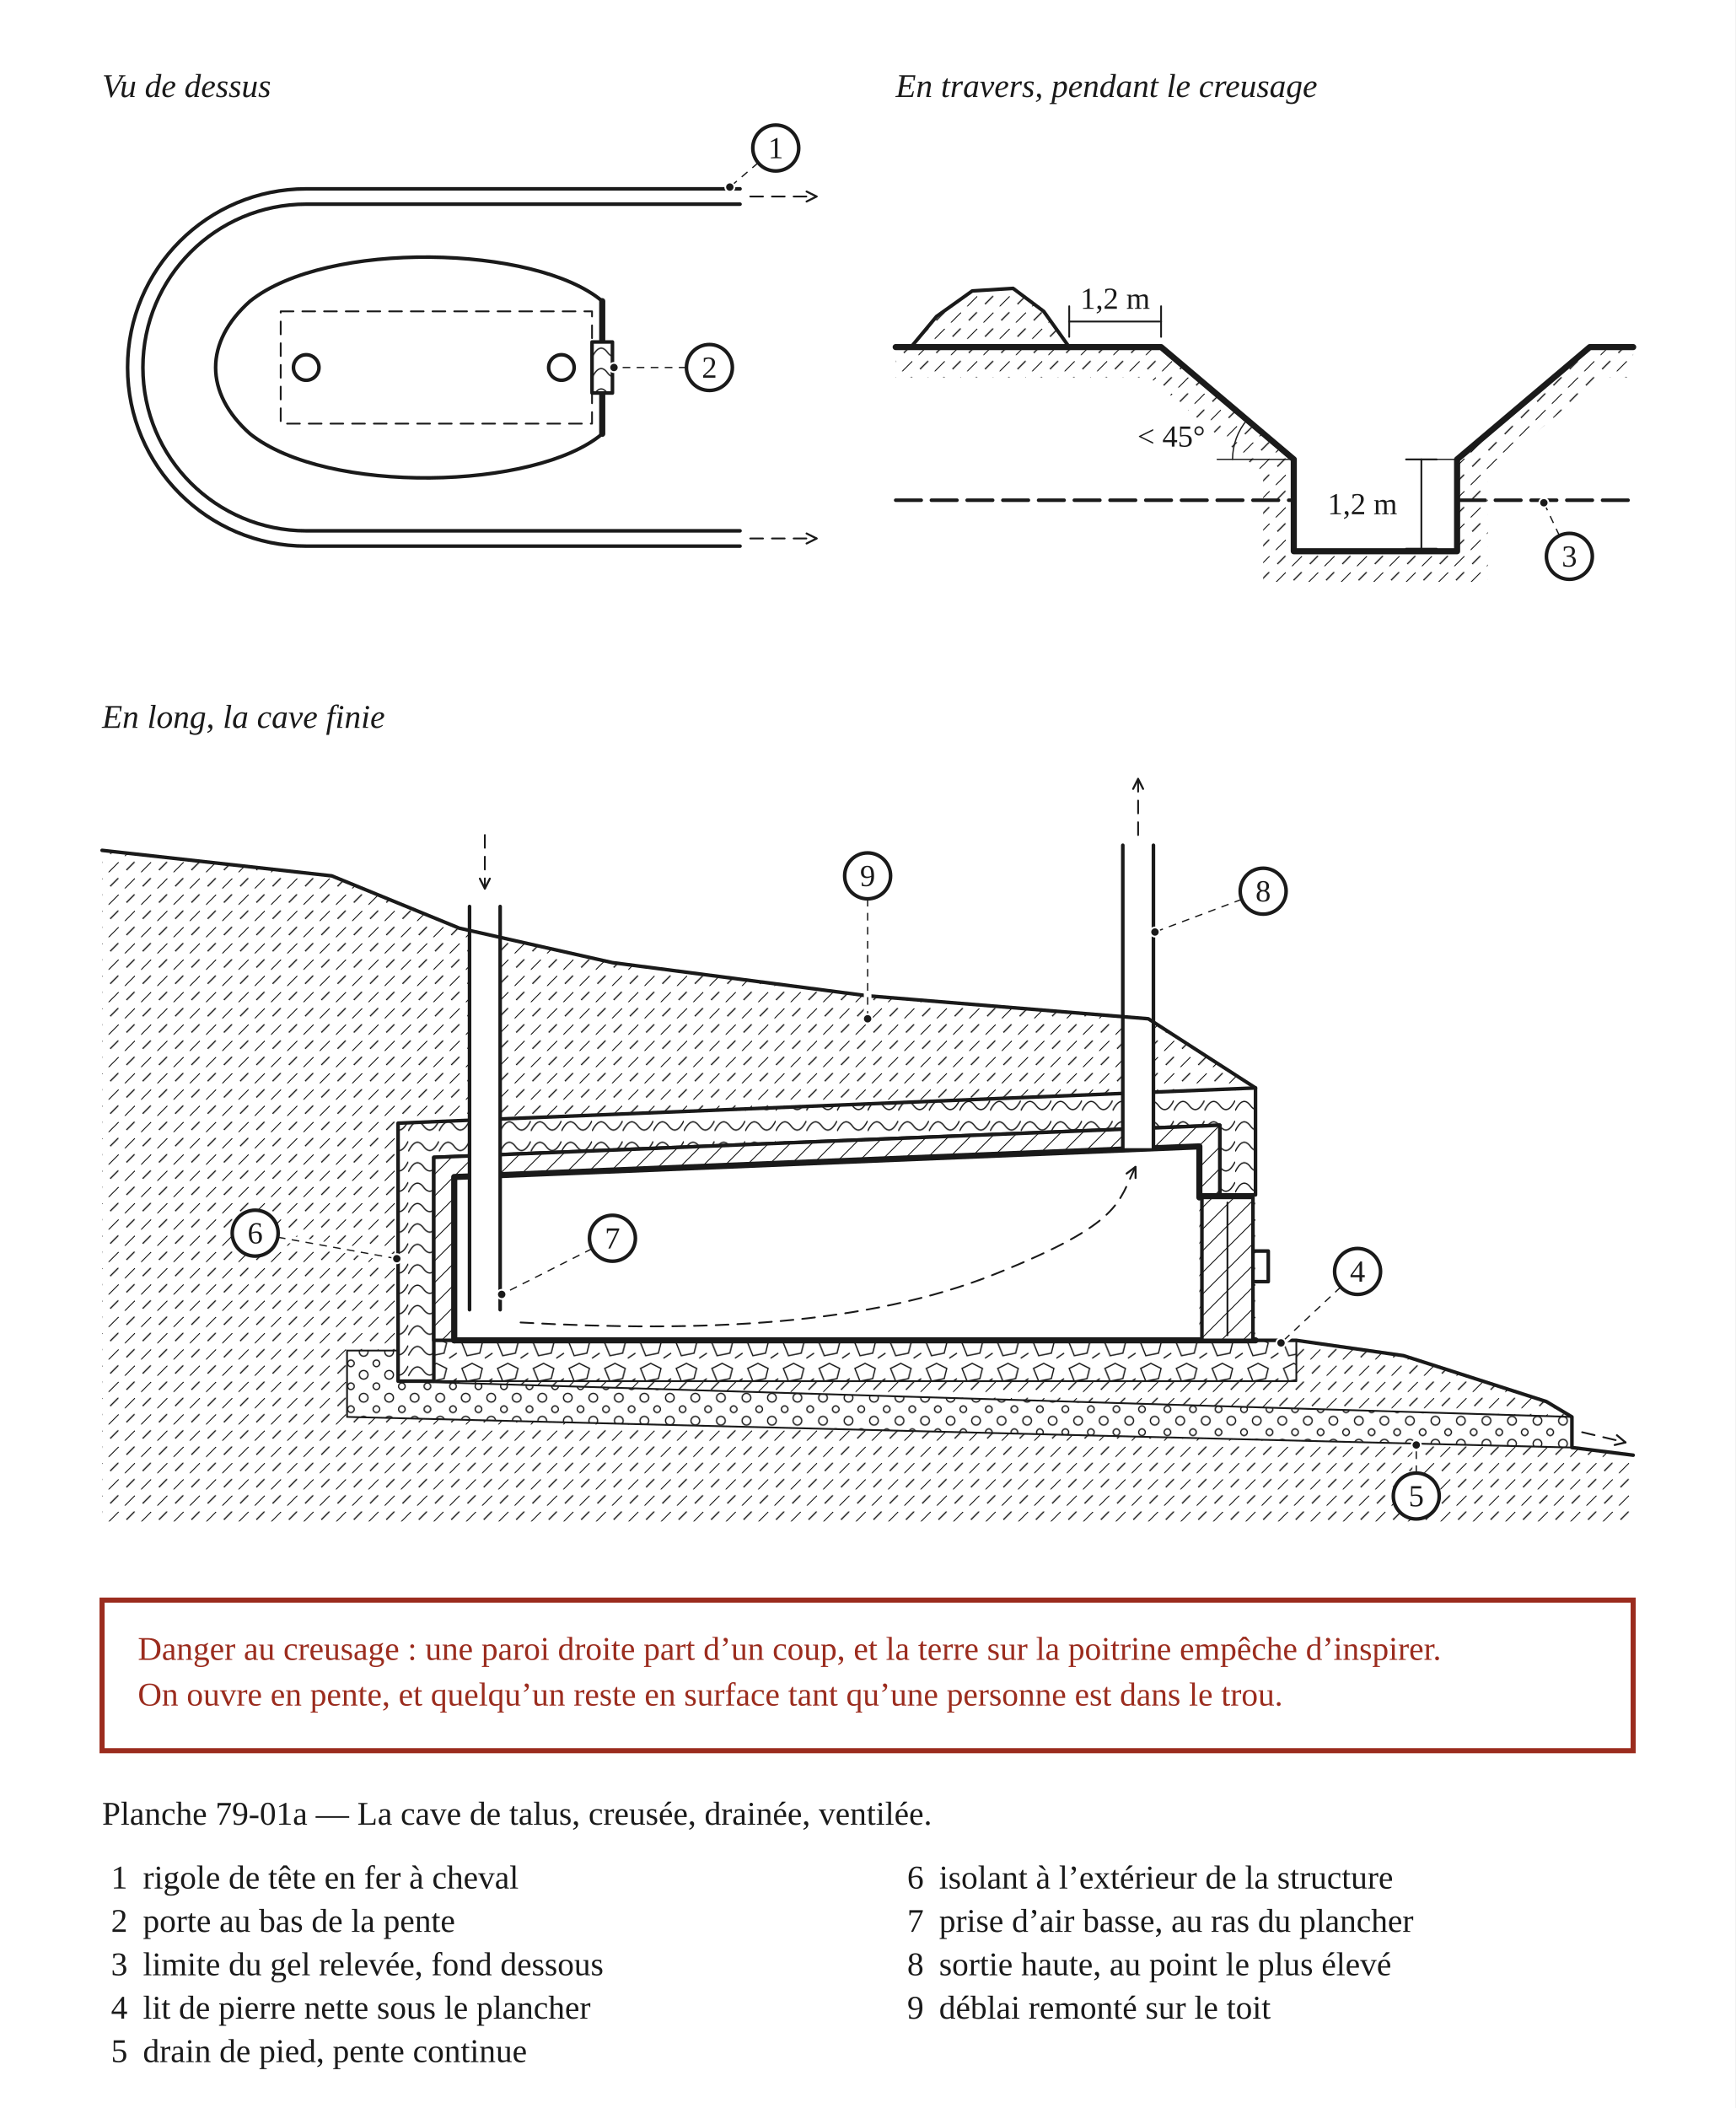
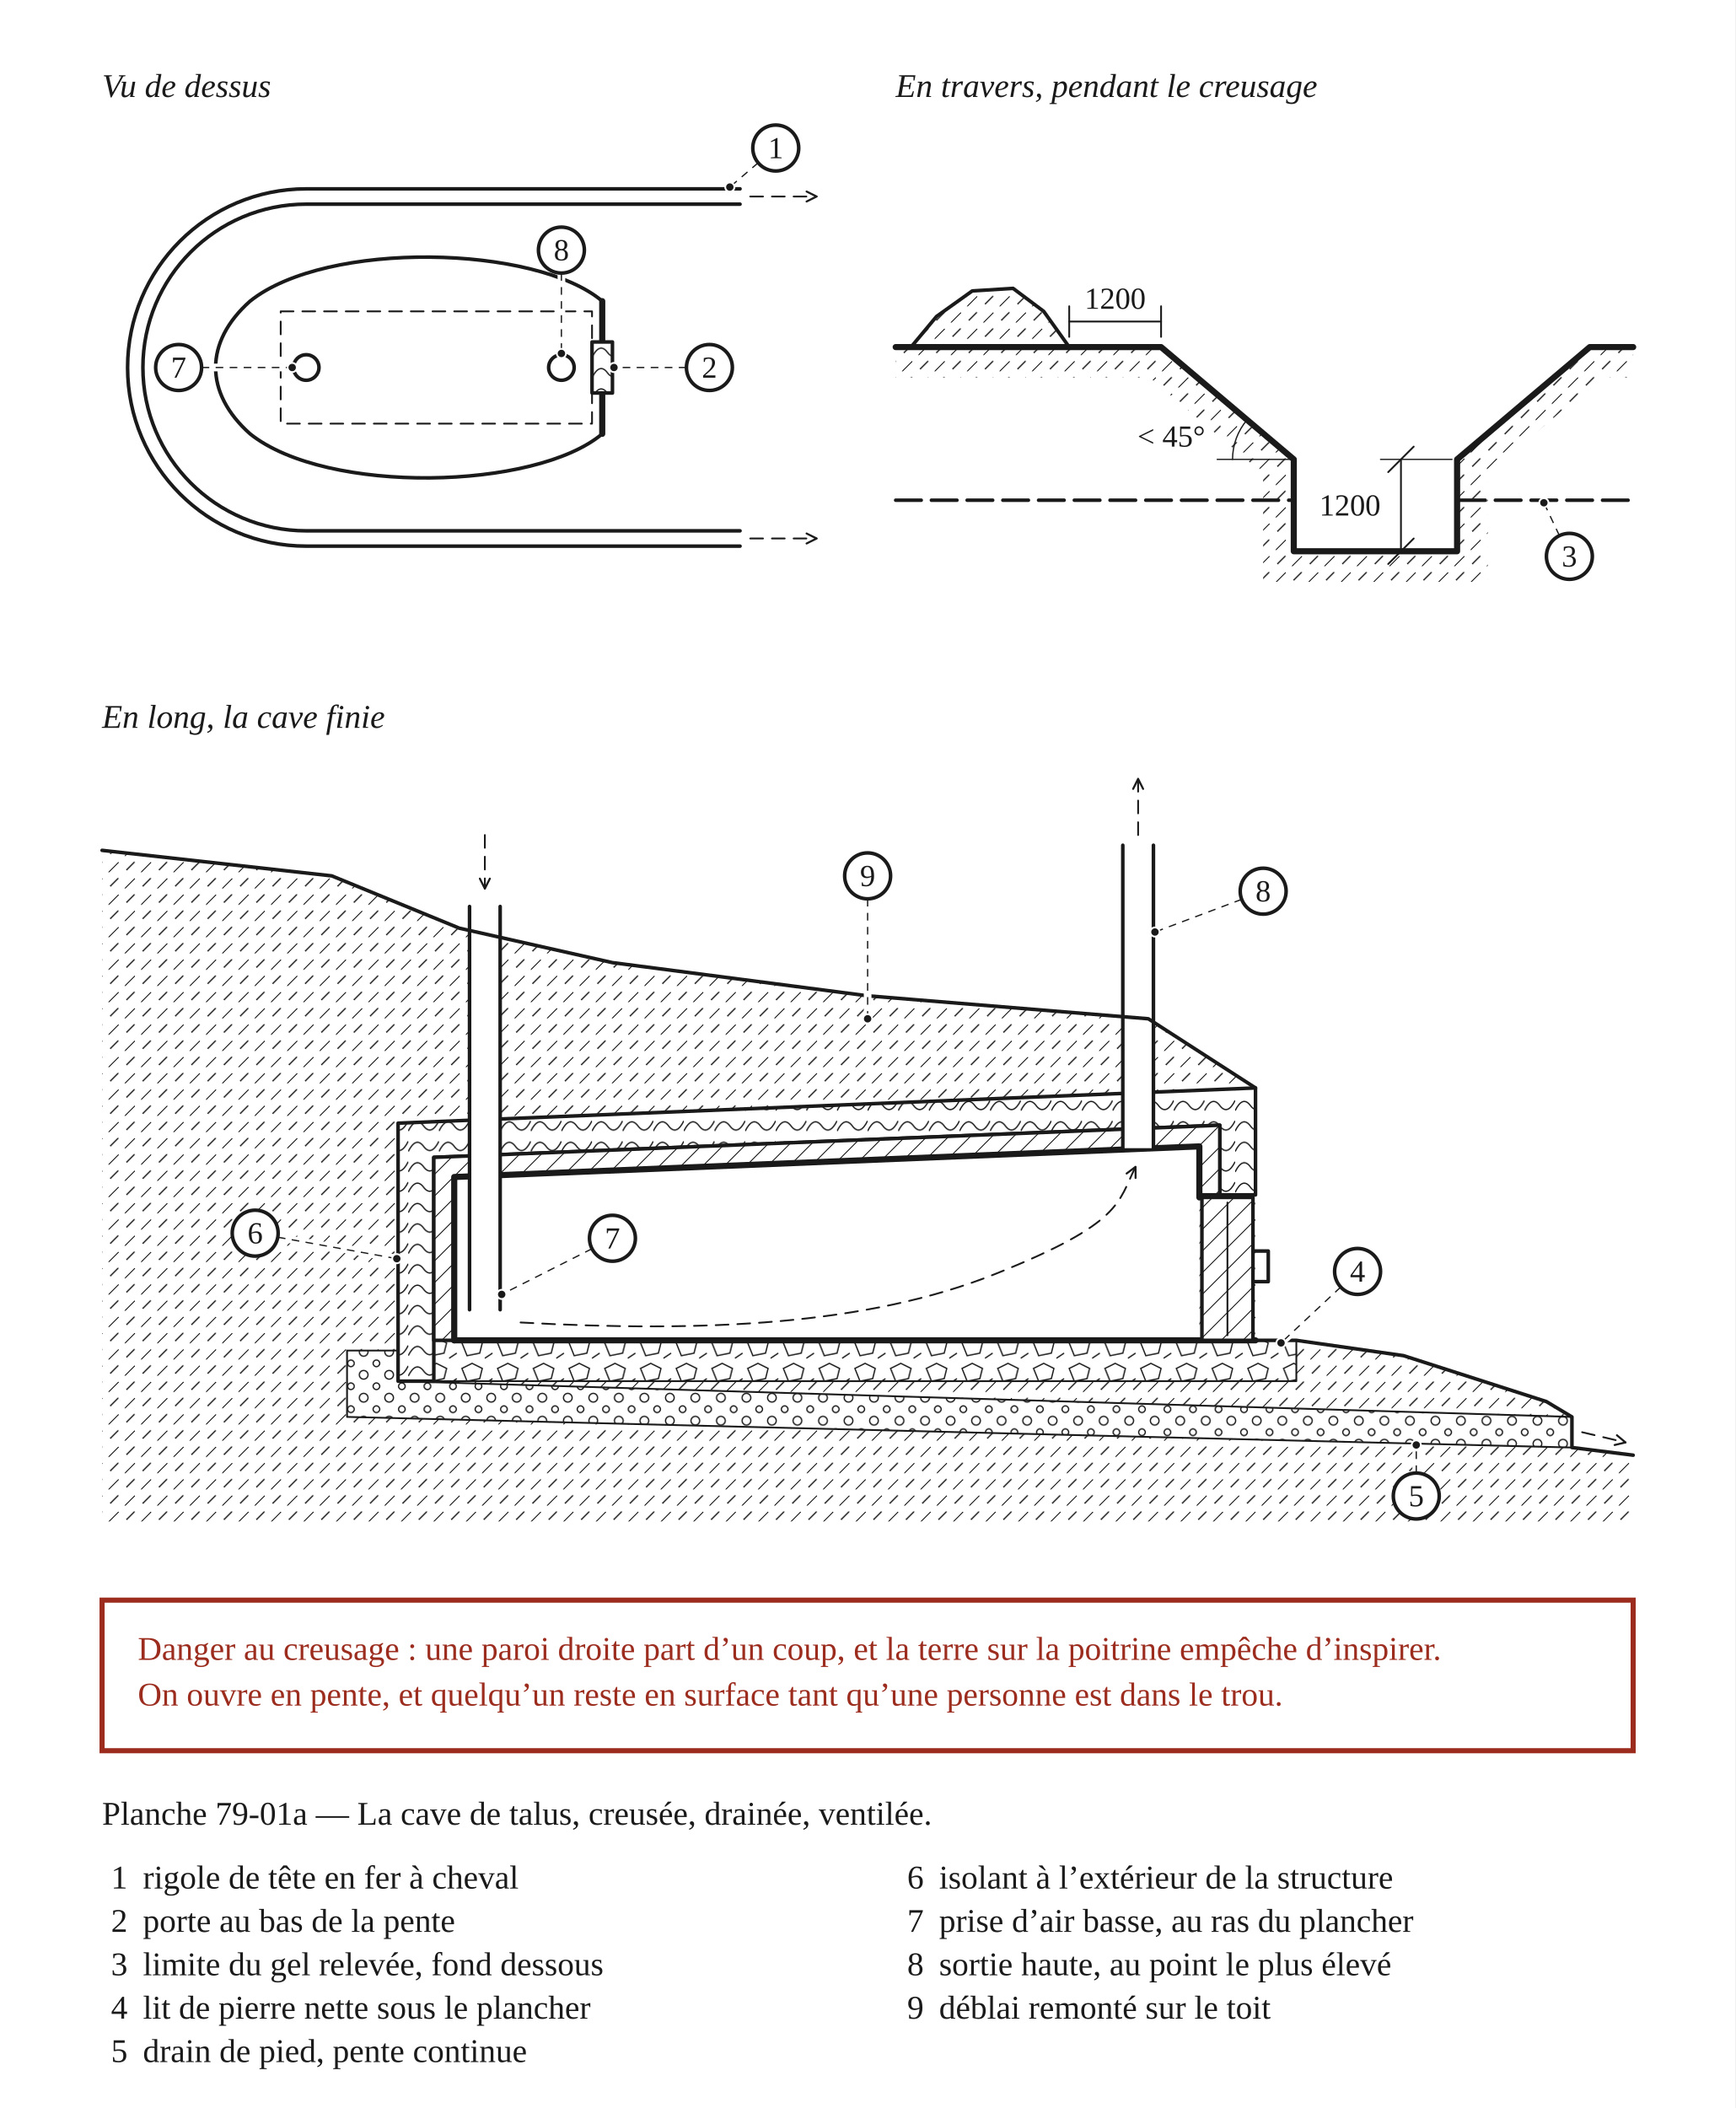
<svg xmlns="http://www.w3.org/2000/svg" width="680" height="826" viewBox="0 0 680 826" role="img">
  <defs>
    <pattern id="h-bois" width="6" height="6" patternUnits="userSpaceOnUse" patternTransform="rotate(45)">
      <line x1="0" y1="0" x2="0" y2="6" stroke="#1A1A1A" stroke-width="0.7" />
    </pattern>
    <pattern id="h-terre" width="9" height="9" patternUnits="userSpaceOnUse" patternTransform="rotate(45)">
      <line x1="0" y1="0" x2="0" y2="5.5" stroke="#1A1A1A" stroke-width="0.7" />
      <line x1="4.5" y1="4.5" x2="4.5" y2="9" stroke="#1A1A1A" stroke-width="0.5" />
    </pattern>
    <pattern id="h-gravier" width="10" height="9" patternUnits="userSpaceOnUse">
      <circle cx="2.5" cy="2.5" r="1.7" fill="none" stroke="#1A1A1A" stroke-width="0.5" />
      <circle cx="7.5" cy="7" r="1.3" fill="none" stroke="#1A1A1A" stroke-width="0.5" />
    </pattern>
    <pattern id="h-isolant" width="12" height="8" patternUnits="userSpaceOnUse">
      <path d="M0 6 Q3 0 6 4 T12 2" fill="none" stroke="#1A1A1A" stroke-width="0.5" />
    </pattern>
    <pattern id="h-pierre" width="14" height="10" patternUnits="userSpaceOnUse">
      <path d="M1 3 L5 1 L9 3 L8 7 L3 8 Z M10 9 L13 7" fill="none" stroke="#1A1A1A" stroke-width="0.5" />
    </pattern>
    <marker id="fl" viewBox="0 0 10 10" refX="9" refY="5" markerWidth="7" markerHeight="7" orient="auto-start-reverse">
      <path d="M1 1 L9 5 L1 9" fill="none" stroke="#1A1A1A" stroke-width="1.6" stroke-linecap="round" stroke-linejoin="round" />
    </marker>
  </defs>
  <rect x="0" y="0" width="680" height="826" fill="#FFFFFF" />
  <text x="40" y="38" font-family="Georgia, 'Times New Roman', serif" font-size="13" font-style="italic" fill="#1A1A1A">Vu de dessus</text>
  <g transform="translate(40 46)" data-vue="plan">
    <path d="M250 28 L80 28 A70 70 0 0 0 80 168 L250 168" fill="none" stroke="#1A1A1A" stroke-width="1.4" stroke-linejoin="round" stroke-linecap="round" />
    <path d="M250 34 L80 34 A64 64 0 0 0 80 162 L250 162" fill="none" stroke="#1A1A1A" stroke-width="1.4" stroke-linejoin="round" stroke-linecap="round" />
    <path d="M254 31 L280 31" fill="none" stroke="#1A1A1A" stroke-width="0.7" stroke-linejoin="round" stroke-linecap="round" stroke-dasharray="5 3.5" marker-end="url(#fl)" />
    <path d="M254 165 L280 165" fill="none" stroke="#1A1A1A" stroke-width="0.7" stroke-linejoin="round" stroke-linecap="round" stroke-dasharray="5 3.5" marker-end="url(#fl)" />
    <path d="M196 72 C170 50, 88 48, 58 72 C40 88, 40 108, 58 124 C88 148, 170 146, 196 124" fill="none" stroke="#1A1A1A" stroke-width="1.4" stroke-linejoin="round" stroke-linecap="round" />
    <rect x="70" y="76" width="122" height="44" fill="none" stroke="#1A1A1A" stroke-width="0.7" stroke-linejoin="round" stroke-linecap="round" stroke-dasharray="5 3.5" />
    <line x1="196" y1="72" x2="196" y2="124" fill="none" stroke="#1A1A1A" stroke-width="2.4" stroke-linejoin="round" stroke-linecap="round" />
    <rect x="192" y="88" width="8" height="20" fill="#FFFFFF" stroke="none" />
    <rect x="192" y="88" width="8" height="20" fill="url(#h-isolant)" stroke="#1A1A1A" stroke-width="1.4" stroke-linejoin="round" />
    <circle cx="80" cy="98" r="5" fill="none" stroke="#1A1A1A" stroke-width="1.4" stroke-linejoin="round" stroke-linecap="round" />
    <circle cx="180" cy="98" r="5" fill="none" stroke="#1A1A1A" stroke-width="1.4" stroke-linejoin="round" stroke-linecap="round" />
+     <line x1="39" y1="98" x2="74.5" y2="98" fill="none" stroke="#FFFFFF" stroke-width="3" stroke-linecap="round" />
+     <line x1="39" y1="98" x2="74.5" y2="98" fill="none" stroke="#1A1A1A" stroke-width="0.5" stroke-dasharray="3 2.5" />
+     <circle cx="74.5" cy="98" r="1.8" fill="#1A1A1A" stroke="#FFFFFF" stroke-width="0.7" />
+     <circle cx="30" cy="98" r="9" fill="#FFFFFF" stroke="#1A1A1A" stroke-width="1.4" />
+     <text x="30" y="102" text-anchor="middle" font-family="Georgia, 'Times New Roman', serif" font-size="12" fill="#1A1A1A">7</text>
+     <line x1="180" y1="61" x2="180" y2="92.5" fill="none" stroke="#FFFFFF" stroke-width="3" stroke-linecap="round" />
+     <line x1="180" y1="61" x2="180" y2="92.5" fill="none" stroke="#1A1A1A" stroke-width="0.5" stroke-dasharray="3 2.5" />
+     <circle cx="180" cy="92.5" r="1.8" fill="#1A1A1A" stroke="#FFFFFF" stroke-width="0.7" />
+     <circle cx="180" cy="52" r="9" fill="#FFFFFF" stroke="#1A1A1A" stroke-width="1.4" />
+     <text x="180" y="56" text-anchor="middle" font-family="Georgia, 'Times New Roman', serif" font-size="12" fill="#1A1A1A">8</text>
  </g>
  <text x="351" y="38" font-family="Georgia, 'Times New Roman', serif" font-size="13" font-style="italic" fill="#1A1A1A">En travers, pendant le creusage</text>
  <g transform="translate(351 46)" data-vue="travers">
    <path d="M0 90 L104 90 L156 134 L156 170 L220 170 L220 134 L272 90 L289 90 L289 102 L276.4 102 L232 139.6 L232 182 L144 182 L144 139.6 L99.6 102 L0 102 Z" fill="url(#h-terre)" stroke="none" />
    <path d="M6 90 L16 78 L30 68 L46 67 L58 76 L68 90 Z" fill="#FFFFFF" stroke="none" />
    <path d="M6 90 L16 78 L30 68 L46 67 L58 76 L68 90 Z" fill="url(#h-terre)" stroke="#1A1A1A" stroke-width="1.4" stroke-linejoin="round" />
    <path d="M0 150 L155 150" fill="none" stroke="#1A1A1A" stroke-width="1.4" stroke-linecap="round" stroke-dasharray="10 4" />
    <path d="M221 150 L289 150" fill="none" stroke="#1A1A1A" stroke-width="1.4" stroke-linecap="round" stroke-dasharray="10 4" />
    <path d="M0 90 L104 90 L156 134 L156 170 L220 170 L220 134 L272 90 L289 90" fill="none" stroke="#1A1A1A" stroke-width="2.4" stroke-linejoin="round" stroke-linecap="round" />
    <line x1="68" y1="80" x2="104" y2="80" fill="none" stroke="#1A1A1A" stroke-width="0.7" stroke-linejoin="round" stroke-linecap="round" />
    <line x1="68" y1="74" x2="68" y2="86" fill="none" stroke="#1A1A1A" stroke-width="0.7" stroke-linejoin="round" stroke-linecap="round" />
    <line x1="104" y1="74" x2="104" y2="86" fill="none" stroke="#1A1A1A" stroke-width="0.7" stroke-linejoin="round" stroke-linecap="round" />
-     <text x="86" y="75" text-anchor="middle" font-family="Georgia, 'Times New Roman', serif" font-size="12" fill="#1A1A1A" stroke="#FFFFFF" stroke-width="3" stroke-linejoin="round" paint-order="stroke">1,2 m</text>
-     <line x1="200" y1="134" x2="219" y2="134" fill="none" stroke="#1A1A1A" stroke-width="0.5" stroke-linejoin="round" stroke-linecap="round" />
-     <line x1="206" y1="134" x2="206" y2="169" fill="none" stroke="#1A1A1A" stroke-width="0.7" stroke-linejoin="round" stroke-linecap="round" />
-     <line x1="200" y1="134" x2="212" y2="134" fill="none" stroke="#1A1A1A" stroke-width="0.7" stroke-linejoin="round" stroke-linecap="round" />
-     <line x1="200" y1="169" x2="212" y2="169" fill="none" stroke="#1A1A1A" stroke-width="0.7" stroke-linejoin="round" stroke-linecap="round" />
-     <text x="182.9" y="155.5" text-anchor="middle" font-family="Georgia, 'Times New Roman', serif" font-size="12" fill="#1A1A1A" stroke="#FFFFFF" stroke-width="3" stroke-linejoin="round" paint-order="stroke">1,2 m</text>
+     <text x="86" y="75" text-anchor="middle" font-family="Georgia, 'Times New Roman', serif" font-size="12" fill="#1A1A1A" stroke="#FFFFFF" stroke-width="3" stroke-linejoin="round" paint-order="stroke">1200</text>
+     <line x1="190" y1="134" x2="218" y2="134" fill="none" stroke="#1A1A1A" stroke-width="0.5" stroke-linejoin="round" stroke-linecap="round" />
+     <line x1="190" y1="170" x2="218" y2="170" fill="none" stroke="#1A1A1A" stroke-width="0.5" stroke-linejoin="round" stroke-linecap="round" />
+     <line x1="198" y1="134" x2="198" y2="170" fill="none" stroke="#1A1A1A" stroke-width="0.7" stroke-linejoin="round" stroke-linecap="round" />
+     <line x1="193" y1="139" x2="203" y2="129" fill="none" stroke="#1A1A1A" stroke-width="0.7" stroke-linejoin="round" stroke-linecap="round" />
+     <line x1="193" y1="175" x2="203" y2="165" fill="none" stroke="#1A1A1A" stroke-width="0.7" stroke-linejoin="round" stroke-linecap="round" />
+     <text x="178" y="156" text-anchor="middle" font-family="Georgia, 'Times New Roman', serif" font-size="12" fill="#1A1A1A" stroke="#FFFFFF" stroke-width="3" stroke-linejoin="round" paint-order="stroke">1200</text>
    <line x1="155" y1="134" x2="126" y2="134" fill="none" stroke="#1A1A1A" stroke-width="0.5" stroke-linejoin="round" stroke-linecap="round" />
    <path d="M132 134 A24 24 0 0 1 137.7 118.5" fill="none" stroke="#1A1A1A" stroke-width="0.5" stroke-linejoin="round" stroke-linecap="round" />
    <text x="108" y="129" text-anchor="middle" font-family="Georgia, 'Times New Roman', serif" font-size="12" fill="#1A1A1A" stroke="#FFFFFF" stroke-width="3" stroke-linejoin="round" paint-order="stroke">&lt; 45°</text>
  </g>
  <text x="40" y="285.2" font-family="Georgia, 'Times New Roman', serif" font-size="13" font-style="italic" fill="#1A1A1A">En long, la cave finie</text>
  <g transform="translate(40 293.2)" data-vue="long">
    <path d="M0 40 L90 50 L140 70.5 L200 84 L300 97 L410 106 L452 133.1 L452 232 L468 232 L510 238 L566 256 L576 262 L576 274 L600 277 L600 303 L0 303 Z" fill="url(#h-terre)" stroke="none" />
    <path d="M96 236 L116 236 L116 248 L576 262 L576 274 L96 262 Z" fill="#FFFFFF" stroke="none" />
    <path d="M96 236 L116 236 L116 248 L576 262 L576 274 L96 262 Z" fill="url(#h-gravier)" stroke="#1A1A1A" stroke-width="0.7" stroke-linejoin="round" />
    <path d="M130 232 L468 232 L468 248 L130 248 Z" fill="#FFFFFF" stroke="none" />
    <path d="M130 232 L468 232 L468 248 L130 248 Z" fill="url(#h-pierre)" stroke="#1A1A1A" stroke-width="0.7" stroke-linejoin="round" />
    <path d="M116 248 L116 146.9 L452 133.1 L452 175 L438 175 L438 147.7 L130 160.3 L130 248 Z" fill="#FFFFFF" stroke="none" />
    <path d="M116 248 L116 146.9 L452 133.1 L452 175 L438 175 L438 147.7 L130 160.3 L130 248 Z" fill="url(#h-isolant)" stroke="#1A1A1A" stroke-width="1.4" stroke-linejoin="round" />
    <path d="M130 232 L130 160.3 L438 147.7 L438 175 L430 175 L430 156 L138 168 L138 232 Z" fill="#FFFFFF" stroke="none" />
    <path d="M130 232 L130 160.3 L438 147.7 L438 175 L430 175 L430 156 L138 168 L138 232 Z" fill="url(#h-bois)" stroke="#1A1A1A" stroke-width="1.4" stroke-linejoin="round" />
    <path d="M138 232 L138 168 L430 156 L430 232 Z" fill="#FFFFFF" stroke="none" />
    <path d="M138 232 L138 168 L430 156 L430 176" fill="none" stroke="#1A1A1A" stroke-width="2.4" stroke-linejoin="round" stroke-linecap="round" />
    <line x1="138" y1="232" x2="452" y2="232" fill="none" stroke="#1A1A1A" stroke-width="2.4" stroke-linejoin="round" stroke-linecap="round" />
    <rect x="431" y="176" width="20" height="56" fill="#FFFFFF" stroke="none" />
    <rect x="431" y="176" width="20" height="56" fill="url(#h-bois)" stroke="#1A1A1A" stroke-width="1.4" stroke-linejoin="round" />
    <line x1="441" y1="178" x2="441" y2="230" fill="none" stroke="#1A1A1A" stroke-width="0.7" stroke-linejoin="round" stroke-linecap="round" />
    <path d="M451 197 L457 197 L457 209 L451 209" fill="none" stroke="#1A1A1A" stroke-width="1.4" stroke-linejoin="round" stroke-linecap="round" />
    <rect x="144" y="62" width="12" height="158" fill="#FFFFFF" stroke="none" />
    <line x1="144" y1="62" x2="144" y2="220" fill="none" stroke="#1A1A1A" stroke-width="1.4" stroke-linejoin="round" stroke-linecap="round" />
    <line x1="156" y1="62" x2="156" y2="220" fill="none" stroke="#1A1A1A" stroke-width="1.4" stroke-linejoin="round" stroke-linecap="round" />
    <rect x="400" y="38" width="12" height="118.7" fill="#FFFFFF" stroke="none" />
    <line x1="400" y1="38" x2="400" y2="157.2" fill="none" stroke="#1A1A1A" stroke-width="1.4" stroke-linejoin="round" stroke-linecap="round" />
    <line x1="412" y1="38" x2="412" y2="156.7" fill="none" stroke="#1A1A1A" stroke-width="1.4" stroke-linejoin="round" stroke-linecap="round" />
    <path d="M0 40 L90 50 L140 70.5 L200 84 L300 97 L410 106 L452 133.1" fill="none" stroke="#1A1A1A" stroke-width="1.4" stroke-linejoin="round" stroke-linecap="round" />
    <path d="M452 232 L468 232 L510 238 L566 256 L576 262 L576 274 L600 277" fill="none" stroke="#1A1A1A" stroke-width="1.4" stroke-linejoin="round" stroke-linecap="round" />
    <path d="M150 34 L150 55" fill="none" stroke="#1A1A1A" stroke-width="0.7" stroke-linejoin="round" stroke-linecap="round" stroke-dasharray="5 3.5" marker-end="url(#fl)" />
    <path d="M164 225 C 236 229, 300 226, 350 206 S 398 178, 405 164" fill="none" stroke="#1A1A1A" stroke-width="0.7" stroke-linejoin="round" stroke-linecap="round" stroke-dasharray="5 3.5" marker-end="url(#fl)" />
    <path d="M406 34 L406 12" fill="none" stroke="#1A1A1A" stroke-width="0.7" stroke-linejoin="round" stroke-linecap="round" stroke-dasharray="5 3.5" marker-end="url(#fl)" />
    <path d="M580 268 L597 272" fill="none" stroke="#1A1A1A" stroke-width="0.7" stroke-linejoin="round" stroke-linecap="round" stroke-dasharray="5 3.5" marker-end="url(#fl)" />
  </g>
  <line x1="297.1" y1="63.8" x2="286" y2="73.3" fill="none" stroke="#FFFFFF" stroke-width="3" stroke-linecap="round" />
  <line x1="297.1" y1="63.8" x2="286" y2="73.3" fill="none" stroke="#1A1A1A" stroke-width="0.5" stroke-dasharray="3 2.5" />
  <circle cx="286" cy="73.3" r="1.8" fill="#1A1A1A" stroke="#FFFFFF" stroke-width="0.7" />
  <circle cx="304" cy="58" r="9" fill="#FFFFFF" stroke="#1A1A1A" stroke-width="1.4" data-vue="plan" />
  <text x="304" y="62" text-anchor="middle" font-family="Georgia, 'Times New Roman', serif" font-size="12" fill="#1A1A1A">1</text>
  <line x1="269" y1="144" x2="240.6" y2="144" fill="none" stroke="#FFFFFF" stroke-width="3" stroke-linecap="round" />
  <line x1="269" y1="144" x2="240.6" y2="144" fill="none" stroke="#1A1A1A" stroke-width="0.5" stroke-dasharray="3 2.5" />
  <circle cx="240.6" cy="144" r="1.8" fill="#1A1A1A" stroke="#FFFFFF" stroke-width="0.7" />
  <circle cx="278" cy="144" r="9" fill="#FFFFFF" stroke="#1A1A1A" stroke-width="1.4" data-vue="plan" />
  <text x="278" y="148" text-anchor="middle" font-family="Georgia, 'Times New Roman', serif" font-size="12" fill="#1A1A1A">2</text>
  <line x1="611.1" y1="209.9" x2="605" y2="197" fill="none" stroke="#FFFFFF" stroke-width="3" stroke-linecap="round" />
  <line x1="611.1" y1="209.9" x2="605" y2="197" fill="none" stroke="#1A1A1A" stroke-width="0.5" stroke-dasharray="3 2.5" />
  <circle cx="605" cy="197" r="1.8" fill="#1A1A1A" stroke="#FFFFFF" stroke-width="0.7" />
  <circle cx="615" cy="218" r="9" fill="#FFFFFF" stroke="#1A1A1A" stroke-width="1.4" data-vue="travers" />
  <text x="615" y="222" text-anchor="middle" font-family="Georgia, 'Times New Roman', serif" font-size="12" fill="#1A1A1A">3</text>
  <line x1="525.4" y1="504.3" x2="502" y2="526.2" fill="none" stroke="#FFFFFF" stroke-width="3" stroke-linecap="round" />
  <line x1="525.4" y1="504.3" x2="502" y2="526.2" fill="none" stroke="#1A1A1A" stroke-width="0.5" stroke-dasharray="3 2.5" />
  <circle cx="502" cy="526.2" r="1.8" fill="#1A1A1A" stroke="#FFFFFF" stroke-width="0.7" />
  <circle cx="532" cy="498.2" r="9" fill="#FFFFFF" stroke="#1A1A1A" stroke-width="1.4" data-vue="long" />
  <text x="532" y="502.2" text-anchor="middle" font-family="Georgia, 'Times New Roman', serif" font-size="12" fill="#1A1A1A">4</text>
  <line x1="555" y1="577.2" x2="555" y2="566.2" fill="none" stroke="#FFFFFF" stroke-width="3" stroke-linecap="round" />
  <line x1="555" y1="577.2" x2="555" y2="566.2" fill="none" stroke="#1A1A1A" stroke-width="0.5" stroke-dasharray="3 2.5" />
  <circle cx="555" cy="566.2" r="1.8" fill="#1A1A1A" stroke="#FFFFFF" stroke-width="0.7" />
  <circle cx="555" cy="586.2" r="9" fill="#FFFFFF" stroke="#1A1A1A" stroke-width="1.4" data-vue="long" />
  <text x="555" y="590.2" text-anchor="middle" font-family="Georgia, 'Times New Roman', serif" font-size="12" fill="#1A1A1A">5</text>
  <line x1="108.9" y1="484.8" x2="155.5" y2="493.2" fill="none" stroke="#FFFFFF" stroke-width="3" stroke-linecap="round" />
  <line x1="108.9" y1="484.8" x2="155.5" y2="493.2" fill="none" stroke="#1A1A1A" stroke-width="0.5" stroke-dasharray="3 2.5" />
  <circle cx="155.5" cy="493.2" r="1.8" fill="#1A1A1A" stroke="#FFFFFF" stroke-width="0.7" />
  <circle cx="100" cy="483.2" r="9" fill="#FFFFFF" stroke="#1A1A1A" stroke-width="1.4" data-vue="long" />
  <text x="100" y="487.2" text-anchor="middle" font-family="Georgia, 'Times New Roman', serif" font-size="12" fill="#1A1A1A">6</text>
  <line x1="232" y1="489.3" x2="196.6" y2="507.2" fill="none" stroke="#FFFFFF" stroke-width="3" stroke-linecap="round" />
  <line x1="232" y1="489.3" x2="196.6" y2="507.2" fill="none" stroke="#1A1A1A" stroke-width="0.5" stroke-dasharray="3 2.5" />
  <circle cx="196.6" cy="507.2" r="1.8" fill="#1A1A1A" stroke="#FFFFFF" stroke-width="0.7" />
  <circle cx="240" cy="485.2" r="9" fill="#FFFFFF" stroke="#1A1A1A" stroke-width="1.4" data-vue="long" />
  <text x="240" y="489.2" text-anchor="middle" font-family="Georgia, 'Times New Roman', serif" font-size="12" fill="#1A1A1A">7</text>
  <line x1="486.6" y1="352.4" x2="452.6" y2="365.2" fill="none" stroke="#FFFFFF" stroke-width="3" stroke-linecap="round" />
  <line x1="486.6" y1="352.4" x2="452.6" y2="365.2" fill="none" stroke="#1A1A1A" stroke-width="0.5" stroke-dasharray="3 2.5" />
  <circle cx="452.6" cy="365.2" r="1.8" fill="#1A1A1A" stroke="#FFFFFF" stroke-width="0.7" />
  <circle cx="495" cy="349.2" r="9" fill="#FFFFFF" stroke="#1A1A1A" stroke-width="1.4" data-vue="long" />
  <text x="495" y="353.2" text-anchor="middle" font-family="Georgia, 'Times New Roman', serif" font-size="12" fill="#1A1A1A">8</text>
  <line x1="340" y1="352.2" x2="340" y2="399.2" fill="none" stroke="#FFFFFF" stroke-width="3" stroke-linecap="round" />
  <line x1="340" y1="352.2" x2="340" y2="399.2" fill="none" stroke="#1A1A1A" stroke-width="0.5" stroke-dasharray="3 2.5" />
  <circle cx="340" cy="399.2" r="1.8" fill="#1A1A1A" stroke="#FFFFFF" stroke-width="0.7" />
  <circle cx="340" cy="343.2" r="9" fill="#FFFFFF" stroke="#1A1A1A" stroke-width="1.4" data-vue="long" />
  <text x="340" y="347.2" text-anchor="middle" font-family="Georgia, 'Times New Roman', serif" font-size="12" fill="#1A1A1A">9</text>
  <rect x="40" y="627" width="600" height="59" fill="none" stroke="#9B2C1E" stroke-width="2" />
  <text x="54" y="650.4" font-family="Georgia, 'Times New Roman', serif" font-size="13" fill="#9B2C1E">Danger au creusage : une paroi droite part d’un coup, et la terre sur la poitrine empêche d’inspirer.</text>
  <text x="54" y="668.3" font-family="Georgia, 'Times New Roman', serif" font-size="13" fill="#9B2C1E">On ouvre en pente, et quelqu’un reste en surface tant qu’une personne est dans le trou.</text>
  <text x="40" y="715" font-family="Georgia, 'Times New Roman', serif" font-size="13" fill="#1A1A1A">Planche 79-01a — La cave de talus, creusée, drainée, ventilée.</text>
  <text x="50" y="740" text-anchor="end" font-family="Georgia, 'Times New Roman', serif" font-size="13" fill="#1A1A1A">1</text>
  <text x="56" y="740" font-family="Georgia, 'Times New Roman', serif" font-size="13" fill="#1A1A1A">rigole de tête en fer à cheval</text>
  <text x="50" y="757" text-anchor="end" font-family="Georgia, 'Times New Roman', serif" font-size="13" fill="#1A1A1A">2</text>
  <text x="56" y="757" font-family="Georgia, 'Times New Roman', serif" font-size="13" fill="#1A1A1A">porte au bas de la pente</text>
  <text x="50" y="774" text-anchor="end" font-family="Georgia, 'Times New Roman', serif" font-size="13" fill="#1A1A1A">3</text>
  <text x="56" y="774" font-family="Georgia, 'Times New Roman', serif" font-size="13" fill="#1A1A1A">limite du gel relevée, fond dessous</text>
  <text x="50" y="791" text-anchor="end" font-family="Georgia, 'Times New Roman', serif" font-size="13" fill="#1A1A1A">4</text>
  <text x="56" y="791" font-family="Georgia, 'Times New Roman', serif" font-size="13" fill="#1A1A1A">lit de pierre nette sous le plancher</text>
  <text x="50" y="808" text-anchor="end" font-family="Georgia, 'Times New Roman', serif" font-size="13" fill="#1A1A1A">5</text>
  <text x="56" y="808" font-family="Georgia, 'Times New Roman', serif" font-size="13" fill="#1A1A1A">drain de pied, pente continue</text>
  <text x="362" y="740" text-anchor="end" font-family="Georgia, 'Times New Roman', serif" font-size="13" fill="#1A1A1A">6</text>
  <text x="368" y="740" font-family="Georgia, 'Times New Roman', serif" font-size="13" fill="#1A1A1A">isolant à l’extérieur de la structure</text>
  <text x="362" y="757" text-anchor="end" font-family="Georgia, 'Times New Roman', serif" font-size="13" fill="#1A1A1A">7</text>
  <text x="368" y="757" font-family="Georgia, 'Times New Roman', serif" font-size="13" fill="#1A1A1A">prise d’air basse, au ras du plancher</text>
  <text x="362" y="774" text-anchor="end" font-family="Georgia, 'Times New Roman', serif" font-size="13" fill="#1A1A1A">8</text>
  <text x="368" y="774" font-family="Georgia, 'Times New Roman', serif" font-size="13" fill="#1A1A1A">sortie haute, au point le plus élevé</text>
  <text x="362" y="791" text-anchor="end" font-family="Georgia, 'Times New Roman', serif" font-size="13" fill="#1A1A1A">9</text>
  <text x="368" y="791" font-family="Georgia, 'Times New Roman', serif" font-size="13" fill="#1A1A1A">déblai remonté sur le toit</text>
</svg>
